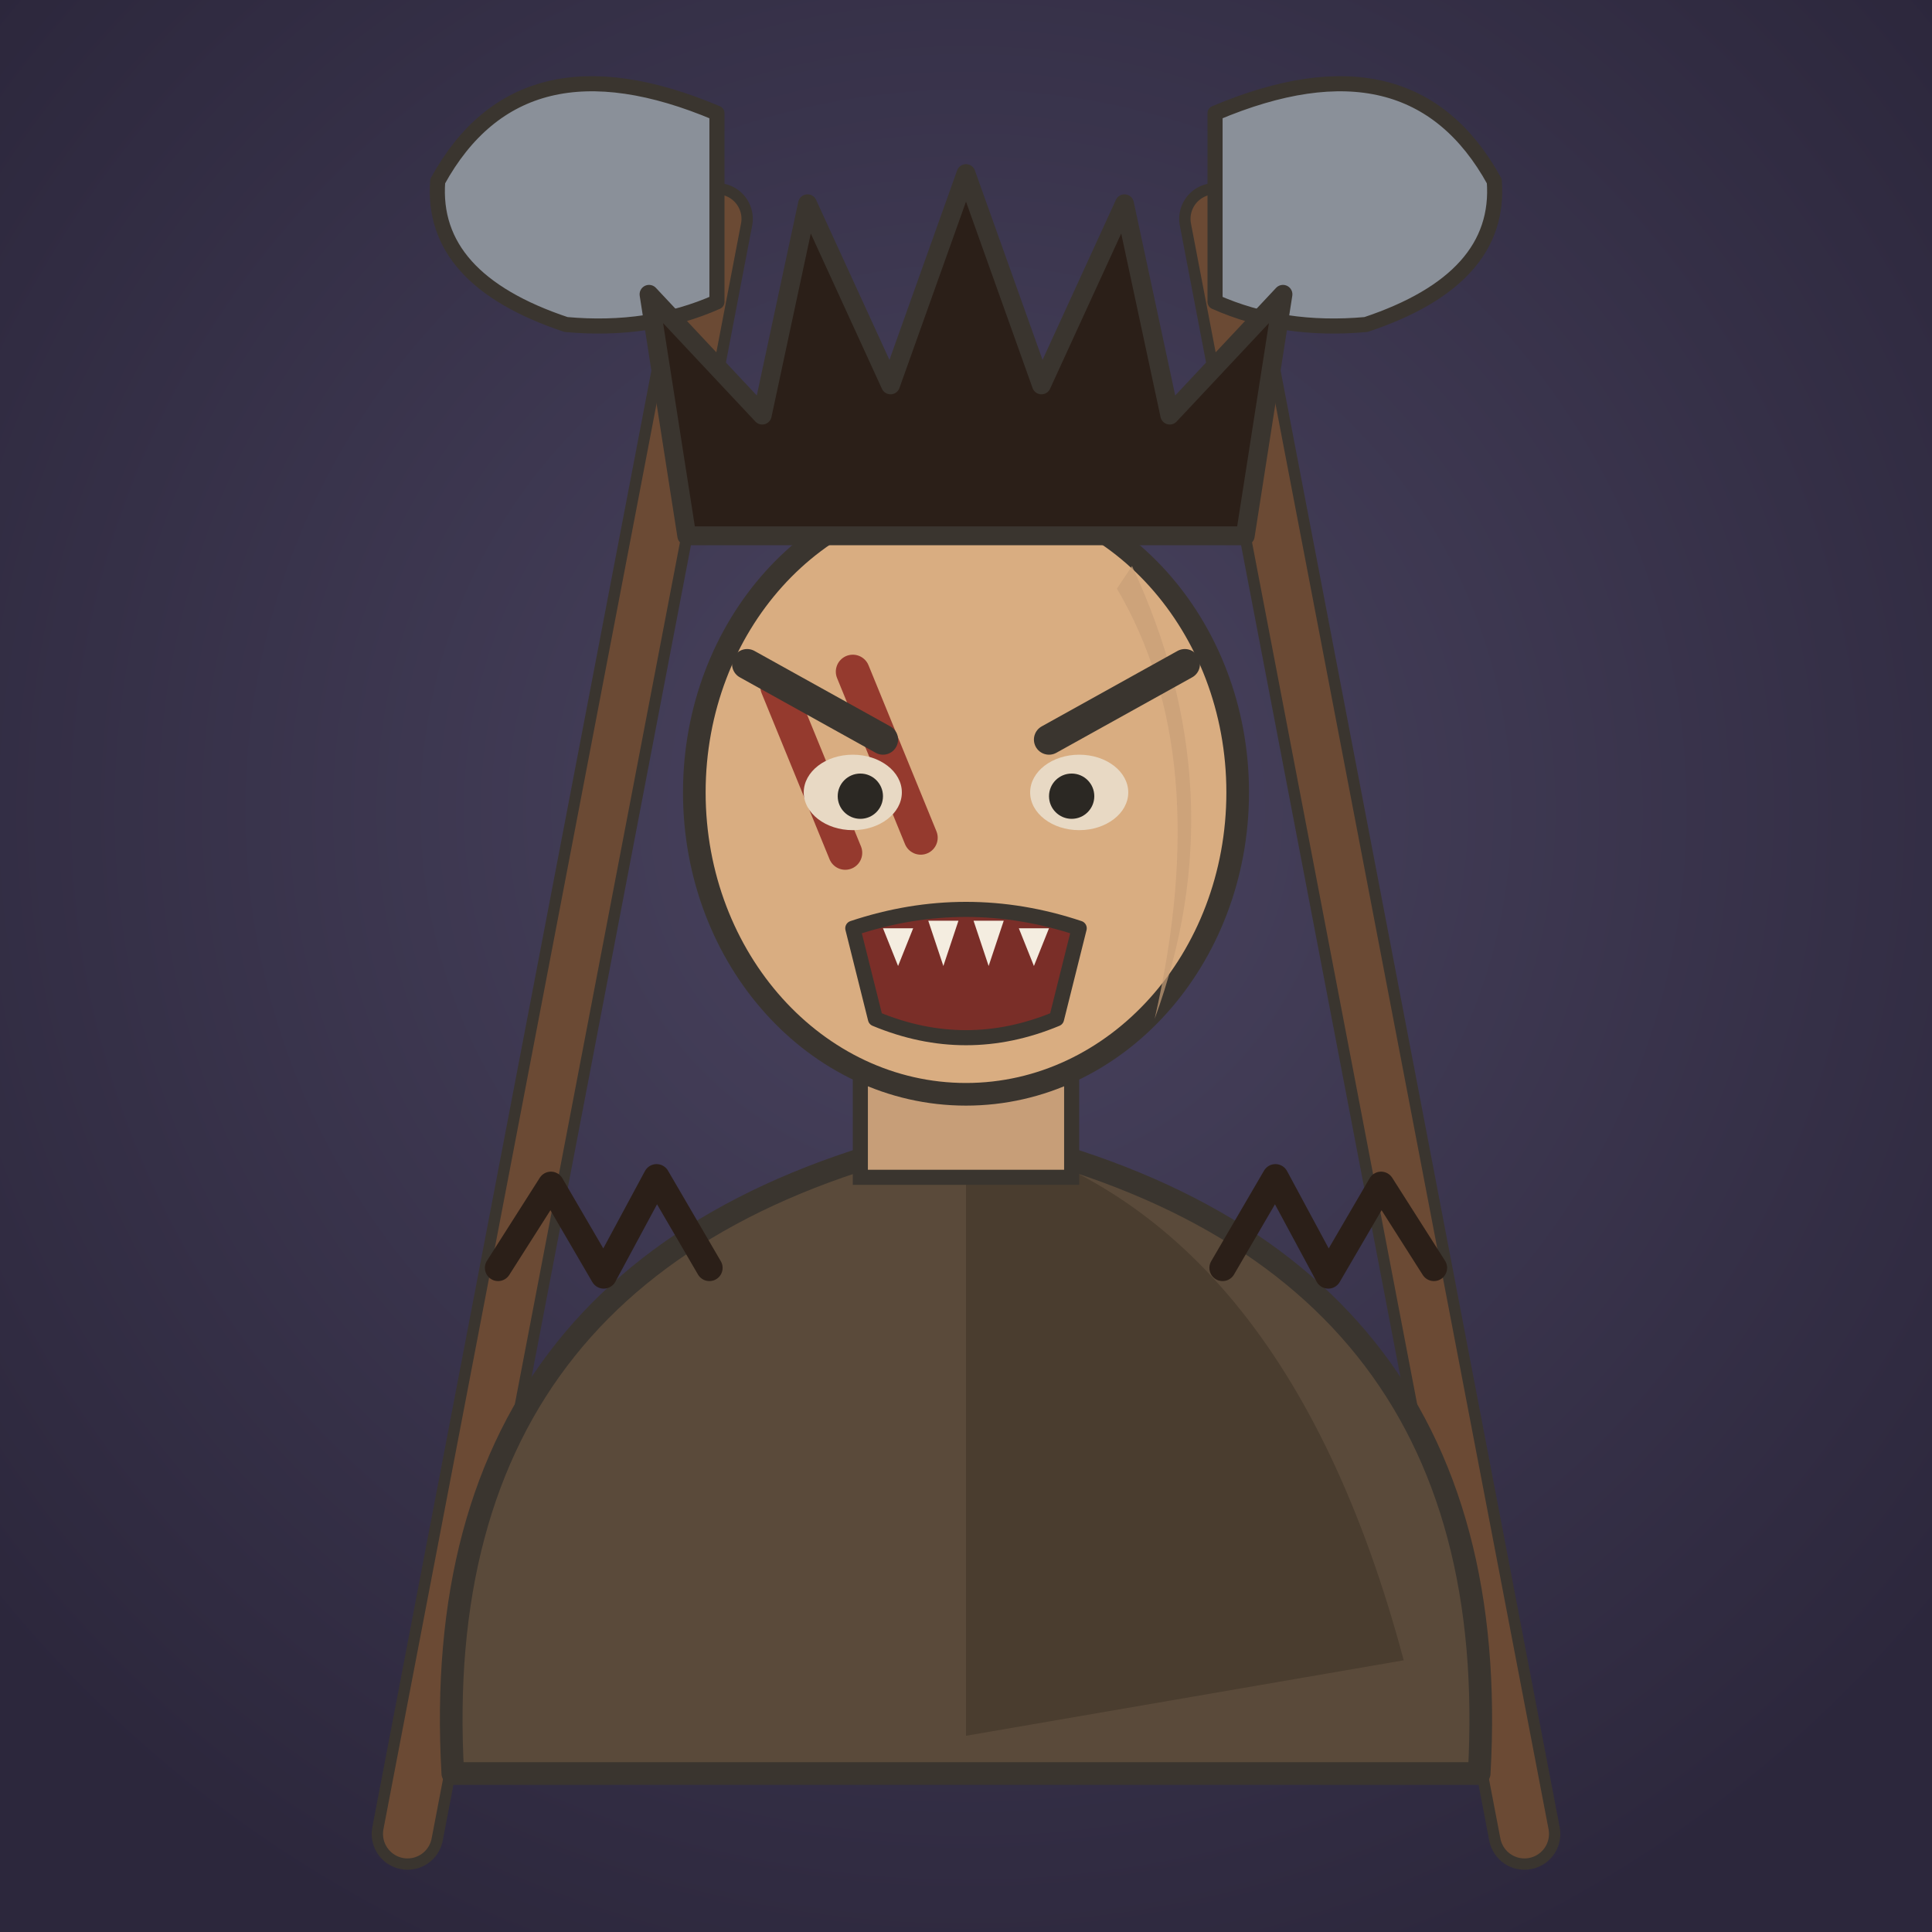
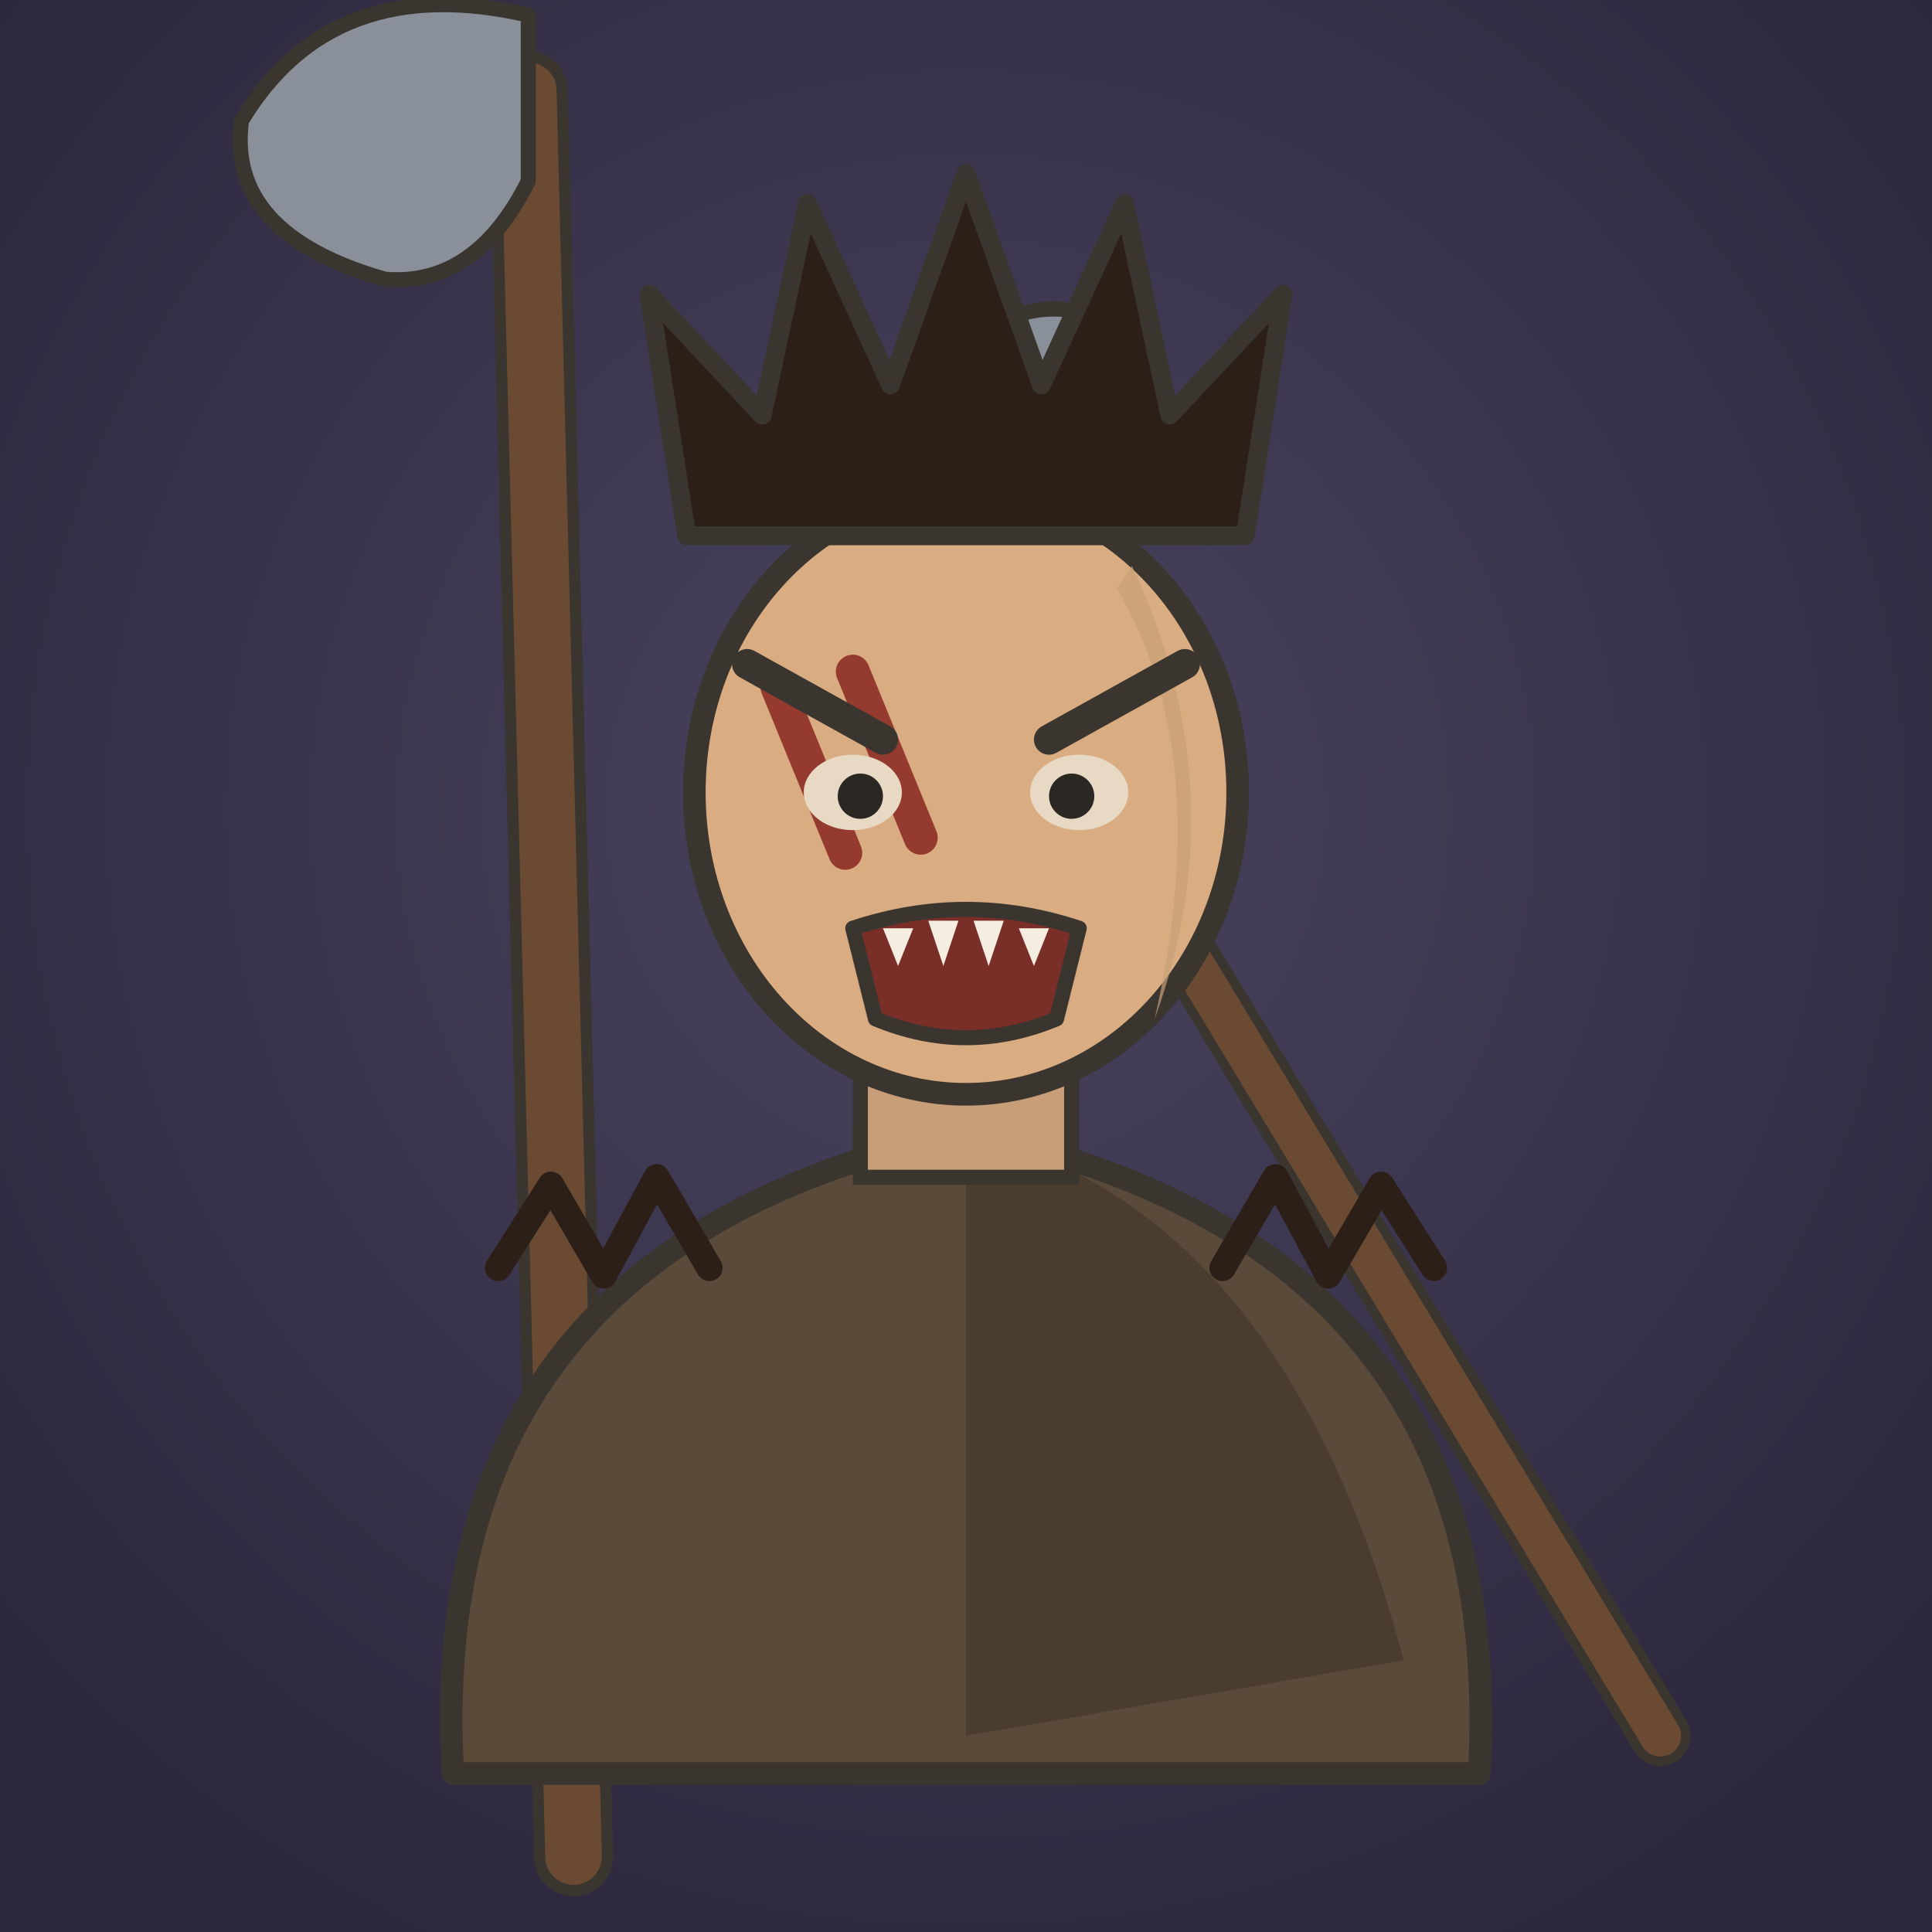
<svg xmlns="http://www.w3.org/2000/svg" viewBox="0 0 512 512" width="512" height="512">
  <defs>
    <radialGradient id="backdrop" cx="50%" cy="42%" r="65%">
      <stop offset="0%" stop-color="#4a4460" />
      <stop offset="100%" stop-color="#2c273c" />
    </radialGradient>
  </defs>
  <rect x="0" y="0" width="512" height="512" fill="url(#backdrop)" />
-   <line x1="108" y1="486" x2="190" y2="58" stroke="#3a352f" stroke-width="19" stroke-linecap="round" />
-   <line x1="108" y1="486" x2="190" y2="58" stroke="#6b4a34" stroke-width="13" stroke-linecap="round" />
-   <path d="M190,80 L190,30 Q138,8 116,48 Q114,74 150,86 Q172,88 190,80 Z" fill="#8a9099" stroke="#3a352f" stroke-width="4" stroke-linejoin="round" />
-   <line x1="404" y1="486" x2="322" y2="58" stroke="#3a352f" stroke-width="19" stroke-linecap="round" />
-   <line x1="404" y1="486" x2="322" y2="58" stroke="#6b4a34" stroke-width="13" stroke-linecap="round" />
-   <path d="M322,80 L322,30 Q374,8 396,48 Q398,74 362,86 Q340,88 322,80 Z" fill="#8a9099" stroke="#3a352f" stroke-width="4" stroke-linejoin="round" />
+   <line x1="152" y1="492" x2="140" y2="24" stroke="#3a352f" stroke-width="21" stroke-linecap="round" />
+   <line x1="152" y1="492" x2="140" y2="24" stroke="#6b4a34" stroke-width="15" stroke-linecap="round" />
+   <path d="M140,48 L140,4 Q88,-8 64,32 Q60,62 102,74 Q126,76 140,48 Z" fill="#8a9099" stroke="#3a352f" stroke-width="4" stroke-linejoin="round" />
+   <line x1="440" y1="460" x2="256" y2="156" stroke="#3a352f" stroke-width="16" stroke-linecap="round" />
+   <line x1="440" y1="460" x2="256" y2="156" stroke="#6b4a34" stroke-width="11" stroke-linecap="round" />
+   <path d="M256,156 L292,140 Q316,102 282,82 Q256,80 246,116 Q240,142 256,156 Z" fill="#8a9099" stroke="#3a352f" stroke-width="4" stroke-linejoin="round" />
  <path d="M120,470 Q112,330 256,300 Q400,330 392,470 Z" fill="#5a4a3a" stroke="#3a352f" stroke-width="6" stroke-linejoin="round" />
  <path d="M256,300 Q340,320 372,440 L256,460 Z" fill="#463a2c" opacity="0.8" />
  <path d="M132,336 L146,314 L160,338 L174,312 L188,336" fill="none" stroke="#2b1f18" stroke-width="7" stroke-linecap="round" stroke-linejoin="round" />
  <path d="M324,336 L338,312 L352,338 L366,314 L380,336" fill="none" stroke="#2b1f18" stroke-width="7" stroke-linecap="round" stroke-linejoin="round" />
  <rect x="228" y="266" width="56" height="46" fill="#c79e78" stroke="#3a352f" stroke-width="4" />
  <ellipse cx="256" cy="210" rx="72" ry="80" fill="#d9ad81" stroke="#3a352f" stroke-width="6" />
  <path d="M300,150 Q328,210 306,270 Q322,200 296,156 Z" fill="#c79e78" opacity="0.7" />
  <path d="M206,182 L224,226" stroke="#8a2620" stroke-width="9" stroke-linecap="round" opacity="0.85" />
  <path d="M226,178 L244,222" stroke="#8a2620" stroke-width="9" stroke-linecap="round" opacity="0.85" />
  <path d="M182,142 L172,78 L202,110 L214,54 L236,102 L256,46 L276,102 L298,54 L310,110 L340,78 L330,142 Z" fill="#2b1f18" stroke="#3a352f" stroke-width="5" stroke-linejoin="round" />
  <ellipse cx="226" cy="210" rx="13" ry="10" fill="#e8d9c4" />
  <ellipse cx="286" cy="210" rx="13" ry="10" fill="#e8d9c4" />
  <circle cx="228" cy="211" r="6" fill="#2b2823" />
  <circle cx="284" cy="211" r="6" fill="#2b2823" />
  <path d="M198,176 L234,196" fill="none" stroke="#3a352f" stroke-width="8" stroke-linecap="round" />
  <path d="M278,196 L314,176" fill="none" stroke="#3a352f" stroke-width="8" stroke-linecap="round" />
  <path d="M226,246 Q256,236 286,246 L280,270 Q256,280 232,270 Z" fill="#7a2e28" stroke="#3a352f" stroke-width="4" stroke-linejoin="round" />
  <g fill="#f4ede0">
    <polygon points="234,246 242,246 238,256" />
    <polygon points="246,244 254,244 250,256" />
    <polygon points="258,244 266,244 262,256" />
    <polygon points="270,246 278,246 274,256" />
  </g>
</svg>
